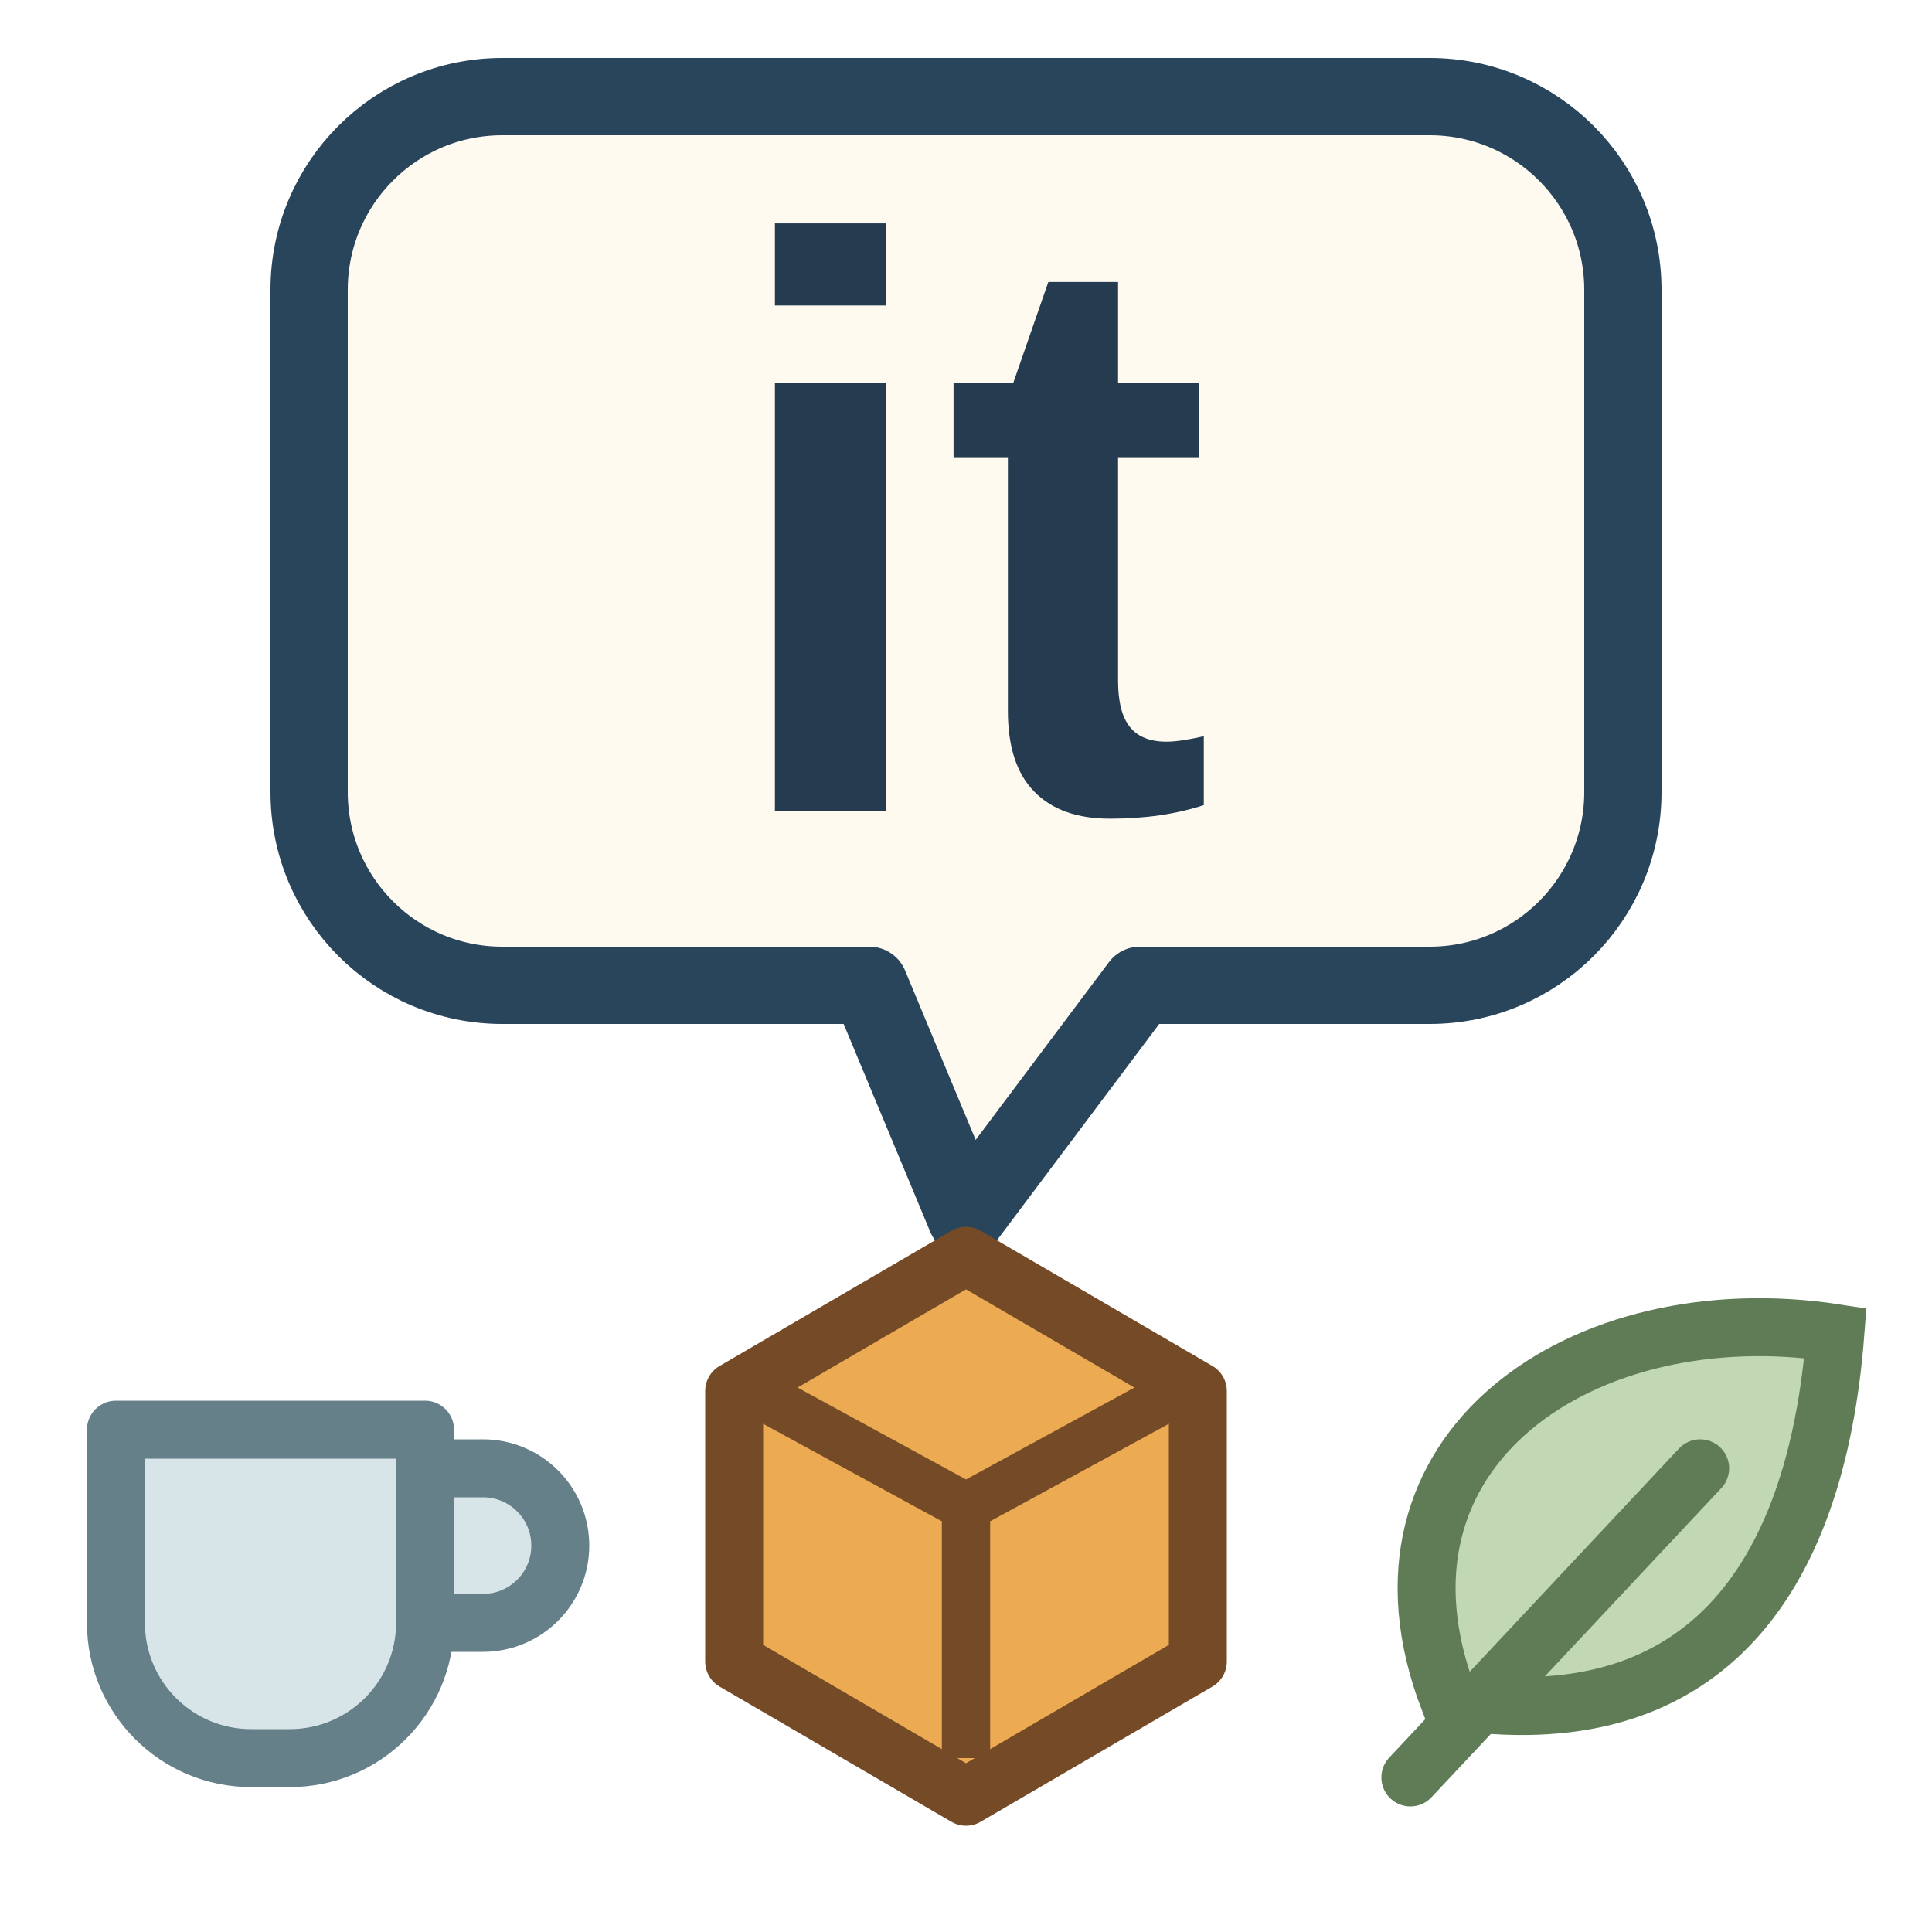
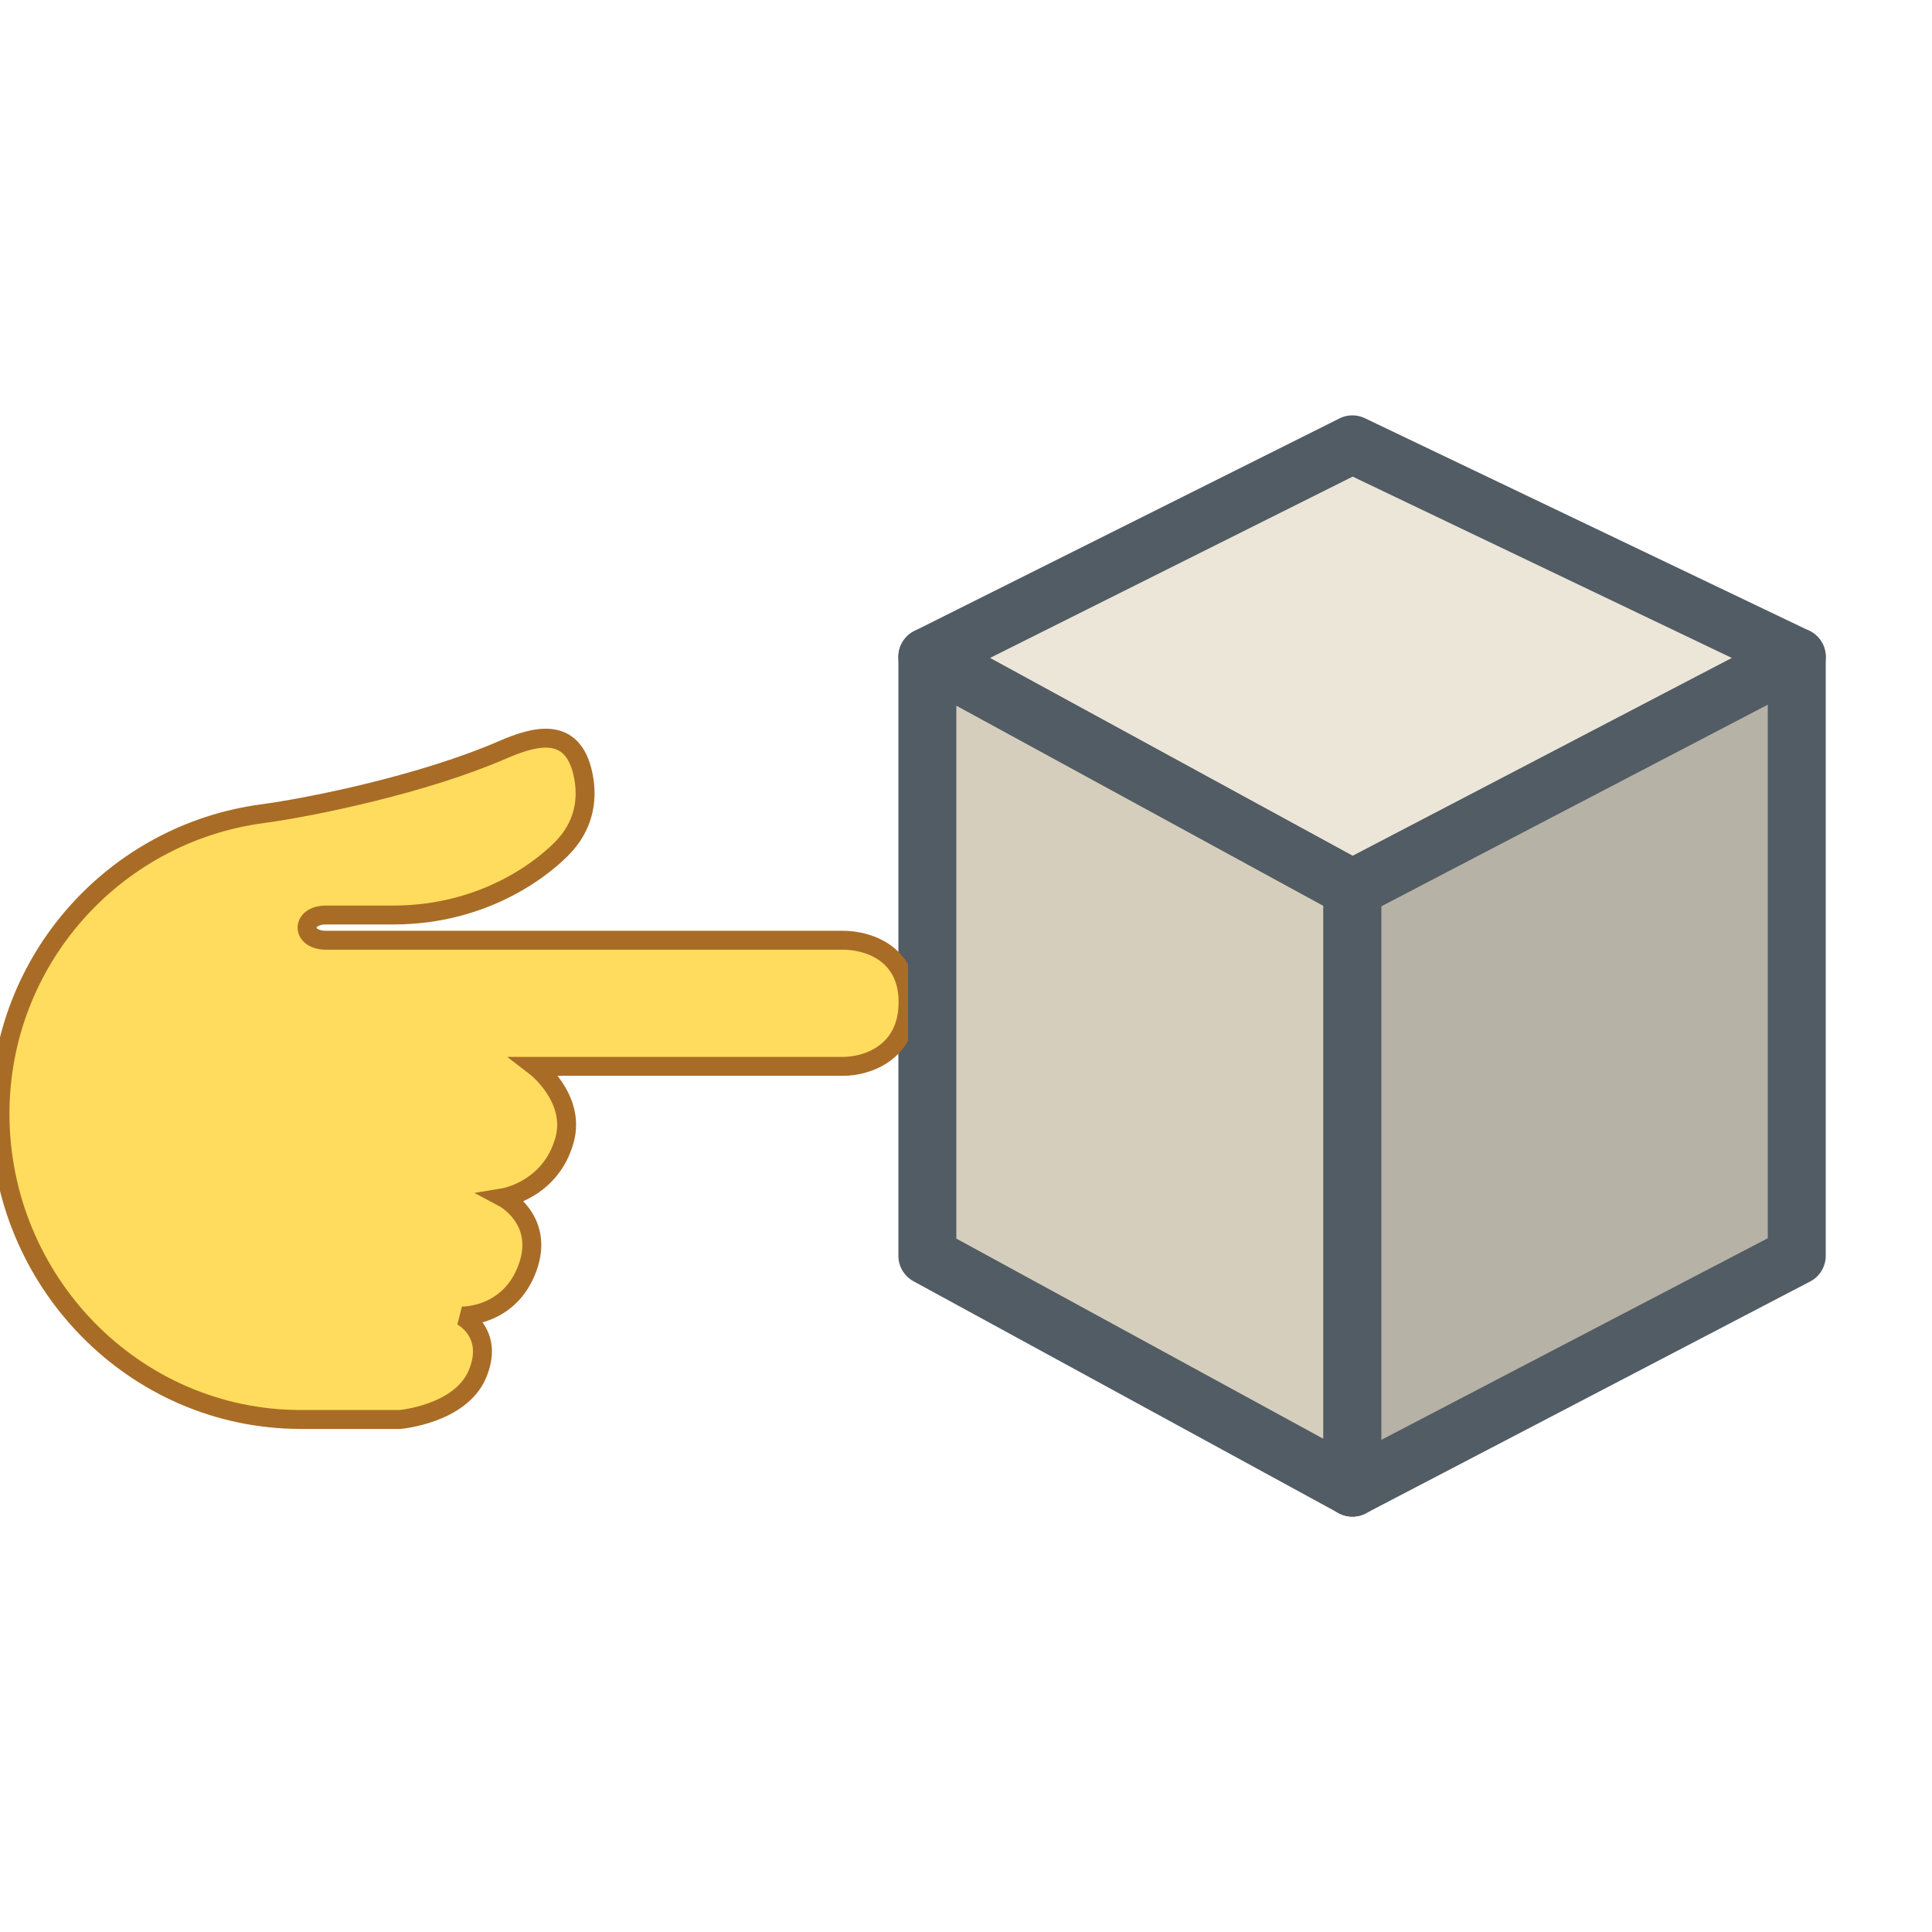
<svg xmlns="http://www.w3.org/2000/svg" viewBox="0 0 100 100">
-   <path d="M26 5h48a10 10 0 0 1 10 10v26a10 10 0 0 1-10 10H59l-9 12-5-12H26a10 10 0 0 1-10-10V15A10 10 0 0 1 26 5Z" fill="#fffaf0" stroke="#29455c" stroke-width="4" stroke-linejoin="round" />
-   <text x="50" y="42" text-anchor="middle" font-family="Arial, sans-serif" font-weight="bold" font-size="42" fill="#243b50">it</text>
-   <path d="M6 74h16v10a7 7 0 0 1-7 7h-2a7 7 0 0 1-7-7Z M22 76h3a4 4 0 0 1 0 8h-3" fill="#d7e5e9" stroke="#66808a" stroke-width="3" stroke-linejoin="round" />
-   <path d="m50 65 12 7v14l-12 7-12-7V72Z" fill="#ecab53" stroke="#754a27" stroke-width="3" stroke-linejoin="round" />
-   <path d="m39 72 11 6 11-6m-11 6v13" fill="none" stroke="#754a27" stroke-width="2.5" />
-   <path d="M75 88C70 75 82 67 95 69c-1 13-7 21-20 19Z" fill="#c2d8b5" stroke="#5f7c57" stroke-width="3" />
-   <path d="m73 92 15-16" fill="none" stroke="#5f7c57" stroke-width="3" stroke-linecap="round" />
+   <g stroke="#525c64" stroke-width="3" stroke-linejoin="round">
+     <path d="m48 34 22-11 23 11-23 12Z" fill="#ece6d9" />
+     <path d="m48 34 22 12v31L48 65Z" fill="#d6cebd" />
+     <path d="m70 46 23-12v31L70 77Z" fill="#b7b2a6" />
+   </g>
+   <svg x="0" y="33" width="47" height="47" viewBox="0 0 36 36">
+     <path fill="#FFDC5D" stroke="#a96c26" stroke-width="0.75" d="M15.856 31s2.394-.208 3.068-1.792c.697-1.639-.622-2.309-.622-2.309s1.914.059 2.622-1.941c.668-1.885-.958-2.75-.958-2.75s1.871-.307 2.417-2.292C22.842 18.245 21.216 17 21.216 17h12.208c.959 0 2.575-.542 2.576-2.543.002-2-1.659-2.457-2.576-2.457h-20.5c-1 0-1-1 0-1h2.666c3.792 0 6.143-2.038 6.792-2.751.65-.713.979-1.667.734-2.82-.415-1.956-1.92-1.529-3.197-.975-3.078 1.337-7.464 2.254-9.538 2.533C4.523 7.778.006 12.796 0 18.871-.004 25.497 5.298 30.995 11.924 31h3.932z" />
+   </svg>
</svg>
